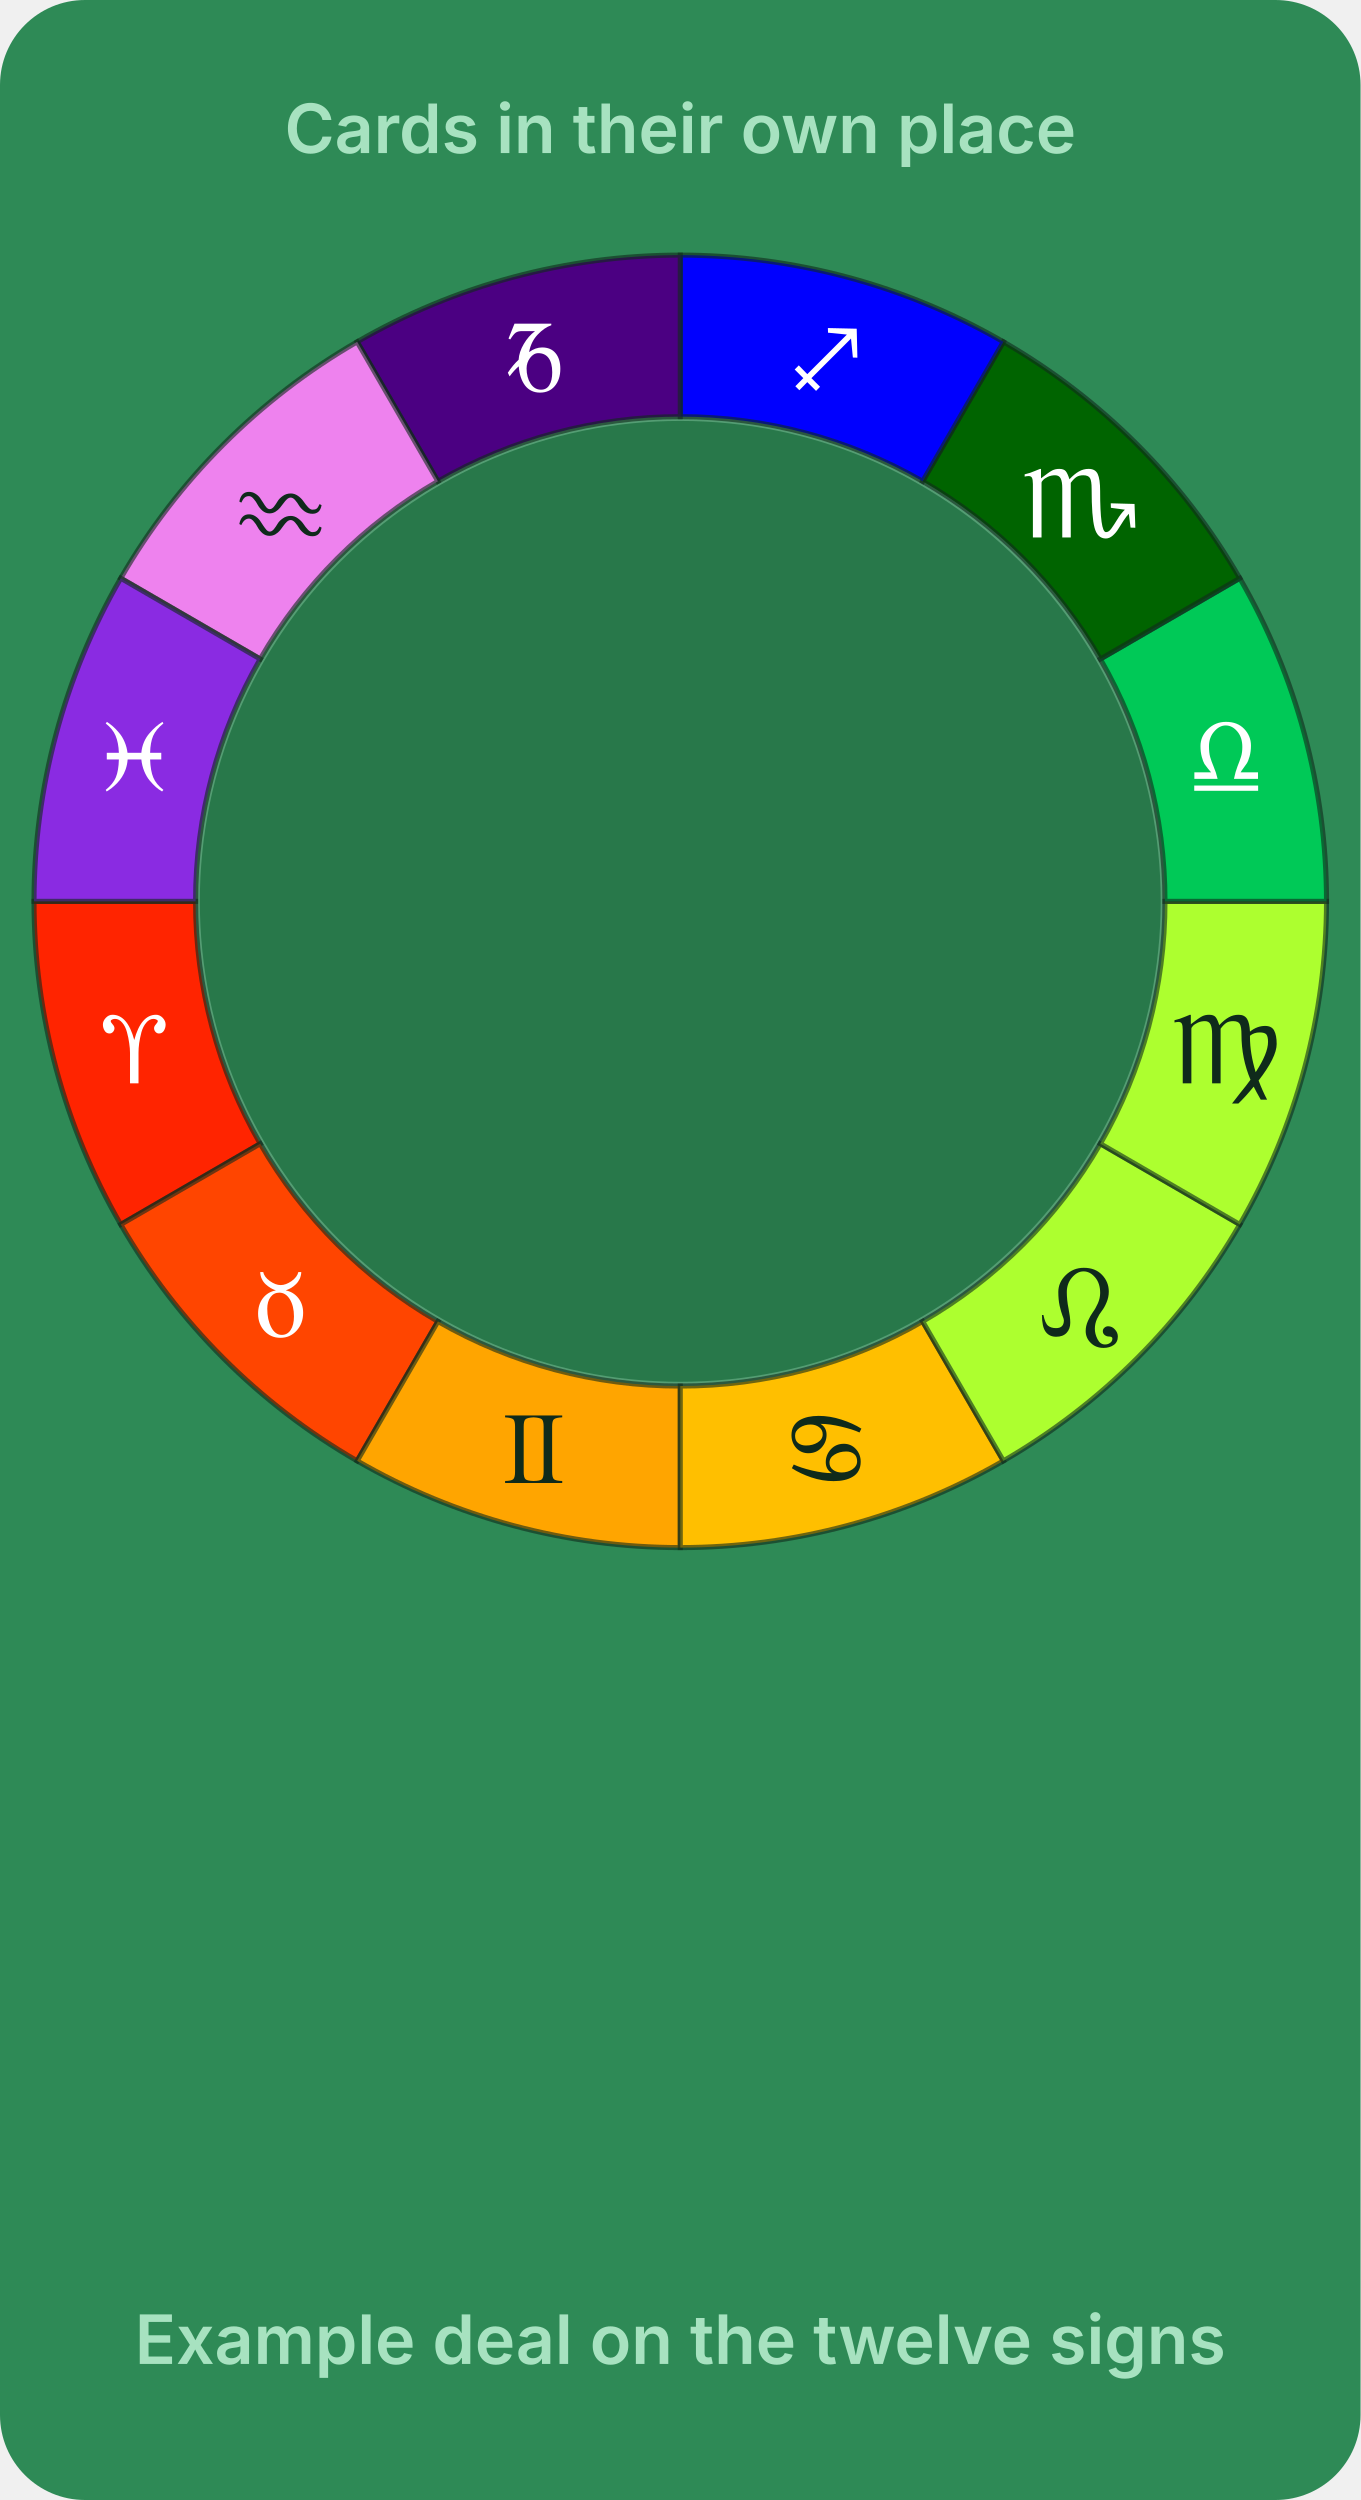
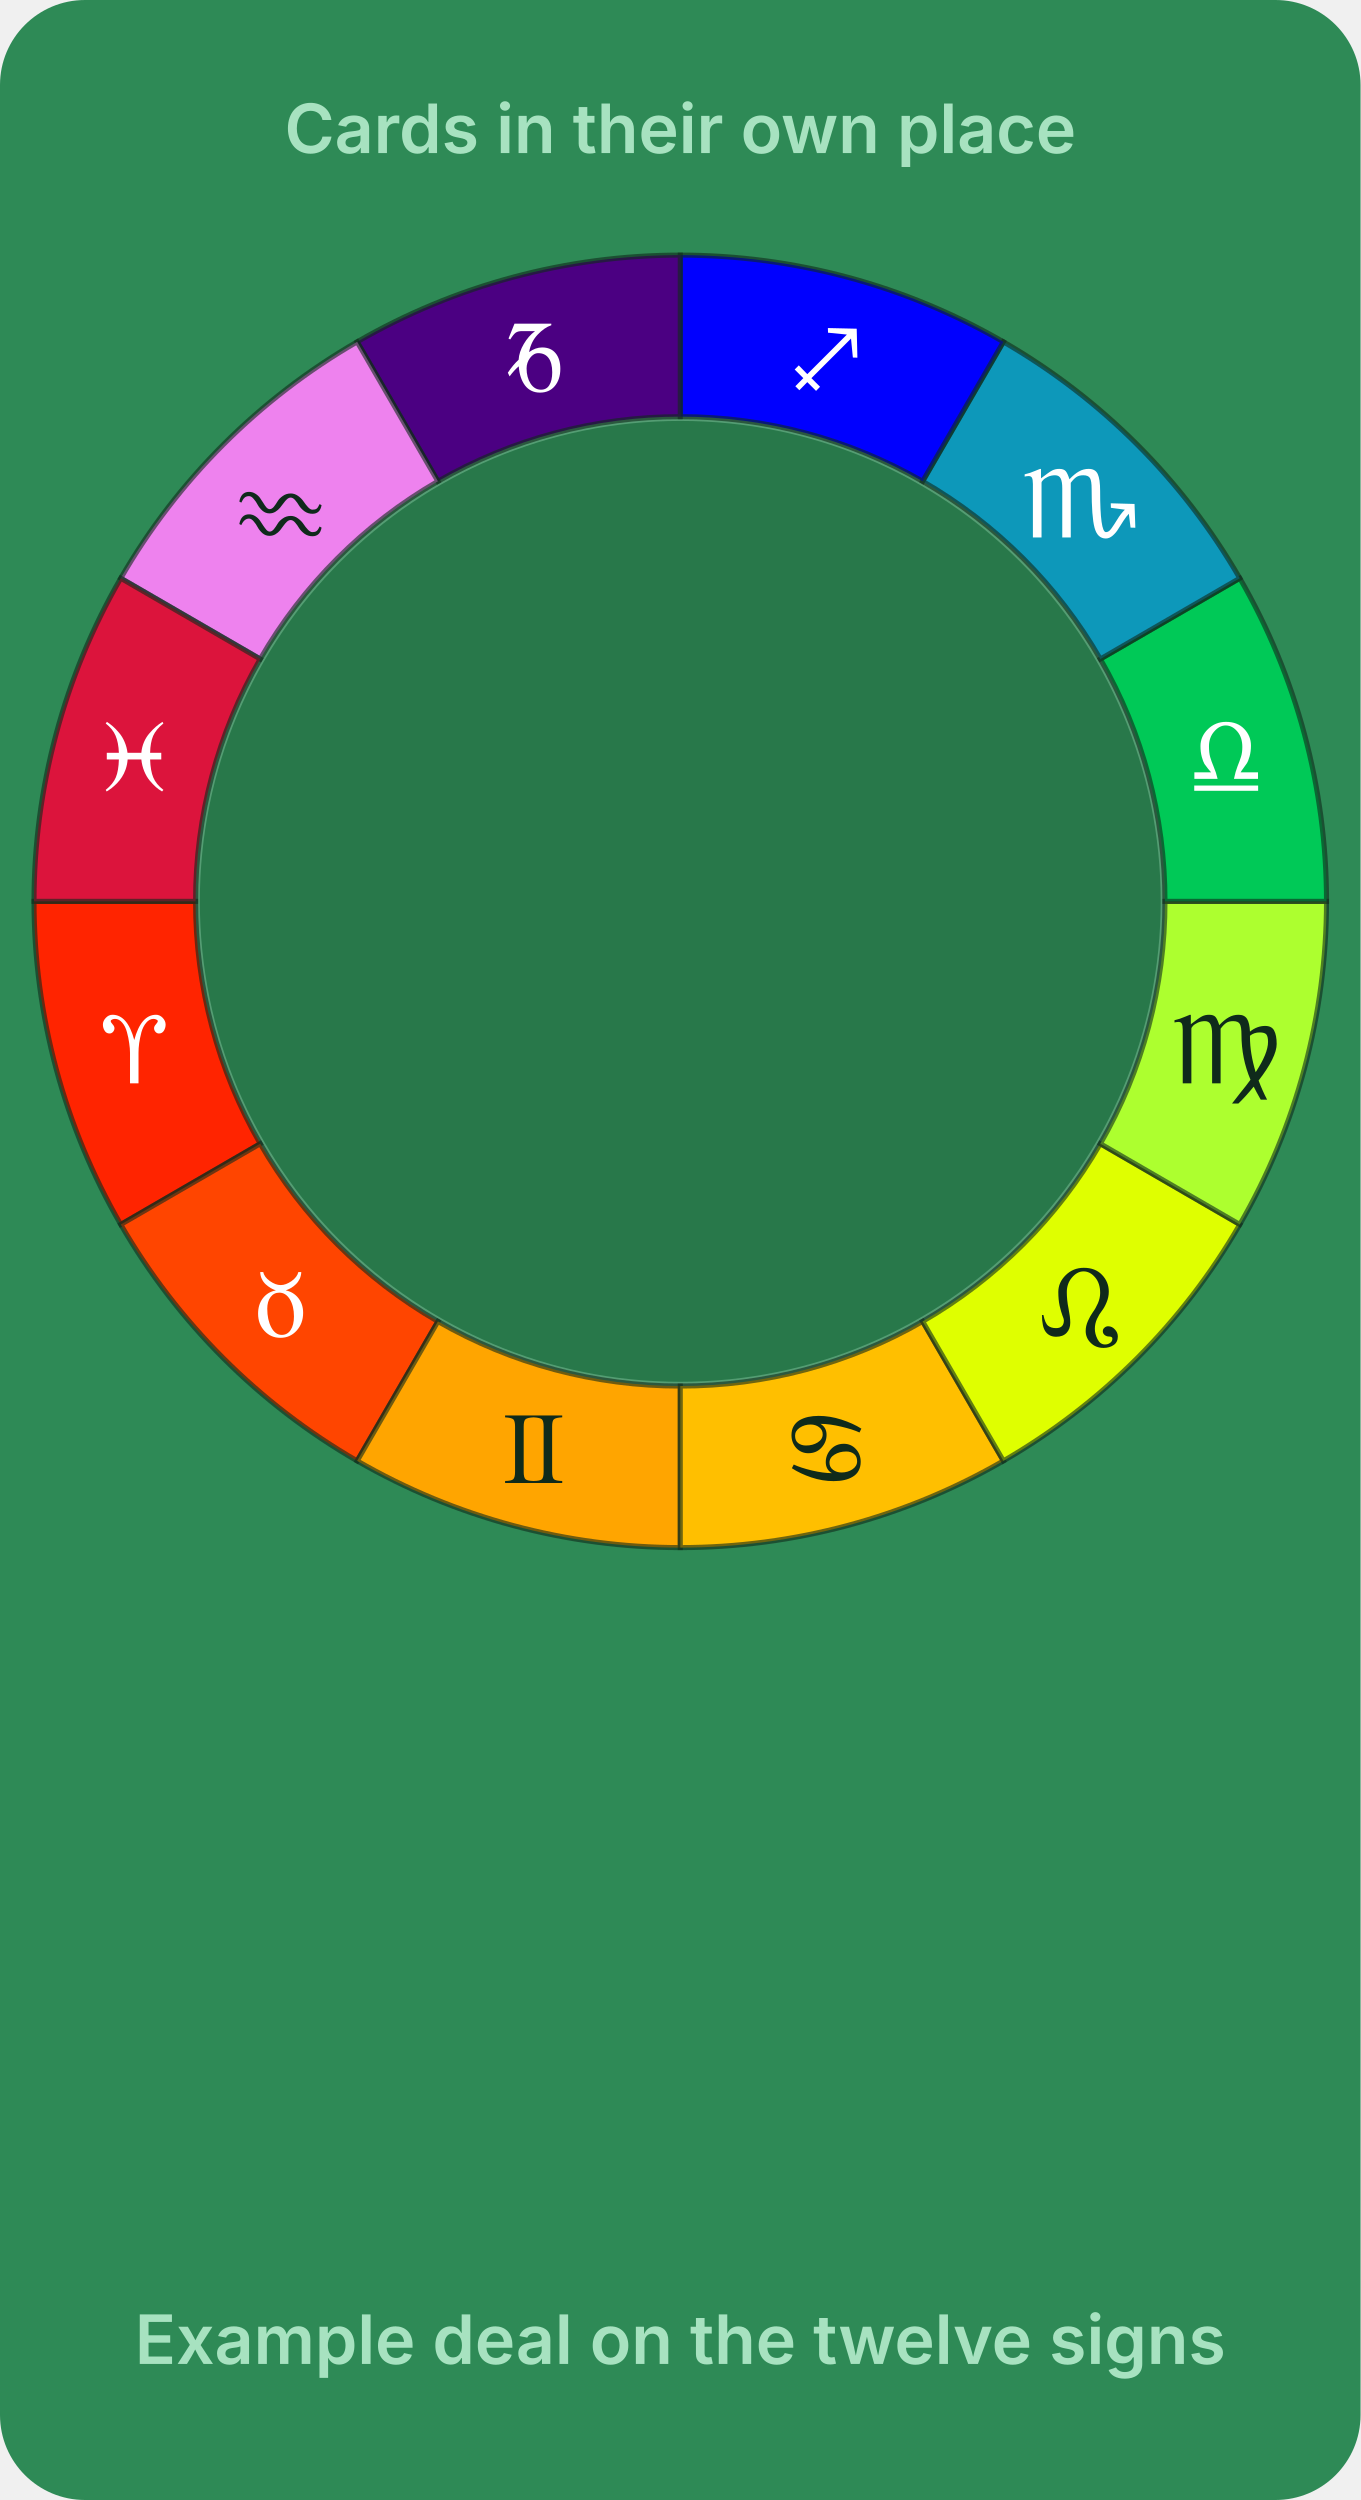
<svg xmlns="http://www.w3.org/2000/svg" viewBox="0 0 160 294" width="160" height="294">
  <style>.bg{fill:#2E8A56}text{text-anchor:middle;fill:#FFE0A0}.sg{stroke:#0f2a1b;stroke-opacity:.6;stroke-width:.6}.gl{font:12px serif}.hub{fill:#0f2a1b;fill-opacity:.18;stroke:#A7E2C0;stroke-opacity:.35}.cd{fill:#FFE0A0;stroke:#0f2a1b;stroke-width:.7}.l{font:700 5.5px Inter,system-ui,sans-serif;fill:#0f2a1b}.own{fill:none;stroke:#fff;stroke-width:2;opacity:0}.hit{fill:none;stroke:#fff;stroke-width:1.6;opacity:0}.pt{fill:none;stroke:#FFE0A0;stroke-width:1.4;stroke-linecap:round;stroke-dasharray:1 1;opacity:0}.k,.cap{opacity:0}.t{font:600 8px Inter,system-ui,sans-serif;fill:#A7E2C0}.h{font:700 10px Inter,system-ui,sans-serif}.n{font:600 8px Inter,system-ui,sans-serif}.k0{animation:k0 27.3s linear infinite}@keyframes k0{0%{opacity:0}2.16%{opacity:0}3.30%{opacity:1}97.07%{opacity:1}98.90%{opacity:0}100%{opacity:0}}.o0{animation:o0 27.3s linear infinite}@keyframes o0{0%{opacity:0}3.63%{opacity:0}4.76%{opacity:1}6.59%{opacity:1}8.42%{opacity:0}100%{opacity:0}}.p0{animation:p0 27.3s linear infinite}@keyframes p0{0%{opacity:0;stroke-dashoffset:1}3.63%{opacity:0;stroke-dashoffset:1}3.66%{opacity:1;stroke-dashoffset:1}5.49%{opacity:1;stroke-dashoffset:0}6.59%{opacity:1;stroke-dashoffset:0}8.42%{opacity:0;stroke-dashoffset:0}100%{opacity:0;stroke-dashoffset:0}}.c0{animation:c0 27.3s linear infinite}@keyframes c0{0%{opacity:0}2.16%{opacity:0}3.30%{opacity:1}6.59%{opacity:1}8.42%{opacity:0}100%{opacity:0}}.k1{animation:k1 27.3s linear infinite}@keyframes k1{0%{opacity:0}8.39%{opacity:0}9.52%{opacity:1}97.07%{opacity:1}98.90%{opacity:0}100%{opacity:0}}.o1{animation:o1 27.3s linear infinite}@keyframes o1{0%{opacity:0}9.85%{opacity:0}10.99%{opacity:1}12.82%{opacity:1}14.65%{opacity:0}100%{opacity:0}}.p1{animation:p1 27.3s linear infinite}@keyframes p1{0%{opacity:0;stroke-dashoffset:1}9.85%{opacity:0;stroke-dashoffset:1}9.89%{opacity:1;stroke-dashoffset:1}11.72%{opacity:1;stroke-dashoffset:0}12.82%{opacity:1;stroke-dashoffset:0}14.65%{opacity:0;stroke-dashoffset:0}100%{opacity:0;stroke-dashoffset:0}}.c1{animation:c1 27.3s linear infinite}@keyframes c1{0%{opacity:0}8.39%{opacity:0}9.52%{opacity:1}12.82%{opacity:1}14.65%{opacity:0}100%{opacity:0}}.k2{animation:k2 27.3s linear infinite}@keyframes k2{0%{opacity:0}14.62%{opacity:0}15.75%{opacity:1}97.07%{opacity:1}98.90%{opacity:0}100%{opacity:0}}.c2{animation:c2 27.3s linear infinite}@keyframes c2{0%{opacity:0}14.62%{opacity:0}15.75%{opacity:1}19.05%{opacity:1}20.88%{opacity:0}100%{opacity:0}}.k3{animation:k3 27.3s linear infinite}@keyframes k3{0%{opacity:0}20.84%{opacity:0}21.98%{opacity:1}97.07%{opacity:1}98.90%{opacity:0}100%{opacity:0}}.c3{animation:c3 27.3s linear infinite}@keyframes c3{0%{opacity:0}20.84%{opacity:0}21.98%{opacity:1}25.27%{opacity:1}27.11%{opacity:0}100%{opacity:0}}.k4{animation:k4 27.3s linear infinite}@keyframes k4{0%{opacity:0}27.07%{opacity:0}28.21%{opacity:1}97.07%{opacity:1}98.90%{opacity:0}100%{opacity:0}}.o4{animation:o4 27.3s linear infinite}@keyframes o4{0%{opacity:0}28.53%{opacity:0}29.67%{opacity:1}31.50%{opacity:1}33.33%{opacity:0}100%{opacity:0}}.p4{animation:p4 27.3s linear infinite}@keyframes p4{0%{opacity:0;stroke-dashoffset:1}28.53%{opacity:0;stroke-dashoffset:1}28.57%{opacity:1;stroke-dashoffset:1}30.40%{opacity:1;stroke-dashoffset:0}31.50%{opacity:1;stroke-dashoffset:0}33.33%{opacity:0;stroke-dashoffset:0}100%{opacity:0;stroke-dashoffset:0}}.c4{animation:c4 27.3s linear infinite}@keyframes c4{0%{opacity:0}27.07%{opacity:0}28.21%{opacity:1}31.50%{opacity:1}33.33%{opacity:0}100%{opacity:0}}.k5{animation:k5 27.3s linear infinite}@keyframes k5{0%{opacity:0}33.30%{opacity:0}34.43%{opacity:1}97.07%{opacity:1}98.90%{opacity:0}100%{opacity:0}}.o5{animation:o5 27.3s linear infinite}@keyframes o5{0%{opacity:0}34.76%{opacity:0}35.90%{opacity:1}37.73%{opacity:1}39.56%{opacity:0}100%{opacity:0}}.m5{animation:m5 27.3s linear infinite}@keyframes m5{0%{opacity:0}35.13%{opacity:0}36.26%{opacity:1}97.07%{opacity:1}98.90%{opacity:0}100%{opacity:0}}.c5{animation:c5 27.3s linear infinite}@keyframes c5{0%{opacity:0}33.30%{opacity:0}34.43%{opacity:1}37.73%{opacity:1}39.56%{opacity:0}100%{opacity:0}}.k6{animation:k6 27.3s linear infinite}@keyframes k6{0%{opacity:0}39.52%{opacity:0}40.66%{opacity:1}97.07%{opacity:1}98.90%{opacity:0}100%{opacity:0}}.o6{animation:o6 27.3s linear infinite}@keyframes o6{0%{opacity:0}40.99%{opacity:0}42.12%{opacity:1}43.96%{opacity:1}45.79%{opacity:0}100%{opacity:0}}.m6{animation:m6 27.3s linear infinite}@keyframes m6{0%{opacity:0}41.36%{opacity:0}42.49%{opacity:1}97.07%{opacity:1}98.90%{opacity:0}100%{opacity:0}}.c6{animation:c6 27.3s linear infinite}@keyframes c6{0%{opacity:0}39.52%{opacity:0}40.66%{opacity:1}43.96%{opacity:1}45.79%{opacity:0}100%{opacity:0}}.k7{animation:k7 27.3s linear infinite}@keyframes k7{0%{opacity:0}45.75%{opacity:0}46.89%{opacity:1}97.07%{opacity:1}98.90%{opacity:0}100%{opacity:0}}.c7{animation:c7 27.3s linear infinite}@keyframes c7{0%{opacity:0}45.75%{opacity:0}46.89%{opacity:1}50.18%{opacity:1}52.01%{opacity:0}100%{opacity:0}}.k8{animation:k8 27.3s linear infinite}@keyframes k8{0%{opacity:0}51.98%{opacity:0}53.11%{opacity:1}97.07%{opacity:1}98.90%{opacity:0}100%{opacity:0}}.o8{animation:o8 27.3s linear infinite}@keyframes o8{0%{opacity:0}53.44%{opacity:0}54.58%{opacity:1}56.41%{opacity:1}58.24%{opacity:0}100%{opacity:0}}.p8{animation:p8 27.3s linear infinite}@keyframes p8{0%{opacity:0;stroke-dashoffset:1}53.44%{opacity:0;stroke-dashoffset:1}53.48%{opacity:1;stroke-dashoffset:1}55.31%{opacity:1;stroke-dashoffset:0}56.41%{opacity:1;stroke-dashoffset:0}58.24%{opacity:0;stroke-dashoffset:0}100%{opacity:0;stroke-dashoffset:0}}.c8{animation:c8 27.3s linear infinite}@keyframes c8{0%{opacity:0}51.98%{opacity:0}53.11%{opacity:1}56.41%{opacity:1}58.24%{opacity:0}100%{opacity:0}}.k9{animation:k9 27.3s linear infinite}@keyframes k9{0%{opacity:0}58.21%{opacity:0}59.34%{opacity:1}97.07%{opacity:1}98.90%{opacity:0}100%{opacity:0}}.o9{animation:o9 27.3s linear infinite}@keyframes o9{0%{opacity:0}59.67%{opacity:0}60.81%{opacity:1}62.64%{opacity:1}64.47%{opacity:0}100%{opacity:0}}.p9{animation:p9 27.3s linear infinite}@keyframes p9{0%{opacity:0;stroke-dashoffset:1}59.67%{opacity:0;stroke-dashoffset:1}59.71%{opacity:1;stroke-dashoffset:1}61.54%{opacity:1;stroke-dashoffset:0}62.64%{opacity:1;stroke-dashoffset:0}64.47%{opacity:0;stroke-dashoffset:0}100%{opacity:0;stroke-dashoffset:0}}.c9{animation:c9 27.3s linear infinite}@keyframes c9{0%{opacity:0}58.21%{opacity:0}59.34%{opacity:1}62.64%{opacity:1}64.47%{opacity:0}100%{opacity:0}}.k10{animation:k10 27.3s linear infinite}@keyframes k10{0%{opacity:0}64.43%{opacity:0}65.57%{opacity:1}97.07%{opacity:1}98.90%{opacity:0}100%{opacity:0}}.o10{animation:o10 27.3s linear infinite}@keyframes o10{0%{opacity:0}65.90%{opacity:0}67.03%{opacity:1}68.86%{opacity:1}70.70%{opacity:0}100%{opacity:0}}.p10{animation:p10 27.3s linear infinite}@keyframes p10{0%{opacity:0;stroke-dashoffset:1}65.90%{opacity:0;stroke-dashoffset:1}65.93%{opacity:1;stroke-dashoffset:1}67.77%{opacity:1;stroke-dashoffset:0}68.86%{opacity:1;stroke-dashoffset:0}70.70%{opacity:0;stroke-dashoffset:0}100%{opacity:0;stroke-dashoffset:0}}.c10{animation:c10 27.3s linear infinite}@keyframes c10{0%{opacity:0}64.43%{opacity:0}65.57%{opacity:1}68.86%{opacity:1}70.70%{opacity:0}100%{opacity:0}}.k11{animation:k11 27.3s linear infinite}@keyframes k11{0%{opacity:0}70.66%{opacity:0}71.79%{opacity:1}97.07%{opacity:1}98.90%{opacity:0}100%{opacity:0}}.o11{animation:o11 27.3s linear infinite}@keyframes o11{0%{opacity:0}72.12%{opacity:0}73.26%{opacity:1}75.09%{opacity:1}76.92%{opacity:0}100%{opacity:0}}.p11{animation:p11 27.3s linear infinite}@keyframes p11{0%{opacity:0;stroke-dashoffset:1}72.12%{opacity:0;stroke-dashoffset:1}72.16%{opacity:1;stroke-dashoffset:1}73.99%{opacity:1;stroke-dashoffset:0}75.09%{opacity:1;stroke-dashoffset:0}76.92%{opacity:0;stroke-dashoffset:0}100%{opacity:0;stroke-dashoffset:0}}.c11{animation:c11 27.3s linear infinite}@keyframes c11{0%{opacity:0}70.66%{opacity:0}71.79%{opacity:1}75.09%{opacity:1}76.92%{opacity:0}100%{opacity:0}}.cfin{animation:cfin 27.3s linear infinite}@keyframes cfin{0%{opacity:0}76.89%{opacity:0}78.02%{opacity:1}97.07%{opacity:1}98.90%{opacity:0}100%{opacity:0}}@media (prefers-reduced-motion:reduce){*{animation:none!important}.k,.hit,.cfin{opacity:1!important}}</style>
  <rect class="bg" width="160" height="294" rx="10" />
  <text class="t" x="80.0" y="18">Cards in their own place</text>
  <circle class="hub" cx="80" cy="106" r="57" />
  <path class="sg" fill="#FF2400" d="M4.0 106.0A76 76 0 0 0 14.2 144.0L30.6 134.5A57 57 0 0 1 23.0 106.0Z" />
  <text class="gl" x="15.8" y="123.2" dy="0.35em" style="fill:#fff">♈︎</text>
  <path class="sg" fill="#FF4500" d="M14.2 144.0A76 76 0 0 0 42.0 171.8L51.5 155.4A57 57 0 0 1 30.6 134.5Z" />
  <text class="gl" x="33.0" y="153.0" dy="0.35em" style="fill:#fff">♉︎</text>
  <path class="sg" fill="#FFA500" d="M42.0 171.8A76 76 0 0 0 80.0 182.0L80.0 163.0A57 57 0 0 1 51.5 155.4Z" />
  <text class="gl" x="62.8" y="170.2" dy="0.35em" style="fill:#0f2a1b">♊︎</text>
  <path class="sg" fill="#FFBF00" d="M80.0 182.0A76 76 0 0 0 118.0 171.8L108.5 155.4A57 57 0 0 1 80.0 163.0Z" />
  <text class="gl" x="97.2" y="170.2" dy="0.35em" style="fill:#0f2a1b">♋︎</text>
-   <path class="sg" fill="#ADFF2F" d="M118.0 171.8A76 76 0 0 0 145.8 144.0L129.4 134.5A57 57 0 0 1 108.5 155.4Z" />
+   <path class="sg" fill="#DFFF00" d="M118.0 171.8A76 76 0 0 0 145.8 144.0L129.4 134.5A57 57 0 0 1 108.5 155.4Z" />
  <text class="gl" x="127.0" y="153.0" dy="0.35em" style="fill:#0f2a1b">♌︎</text>
  <path class="sg" fill="#ADFF2F" d="M145.8 144.0A76 76 0 0 0 156.0 106.0L137.0 106.0A57 57 0 0 1 129.4 134.5Z" />
  <text class="gl" x="144.2" y="123.2" dy="0.35em" style="fill:#0f2a1b">♍︎</text>
  <path class="sg" fill="#00C957" d="M156.0 106.0A76 76 0 0 0 145.8 68.0L129.4 77.5A57 57 0 0 1 137.0 106.0Z" />
  <text class="gl" x="144.2" y="88.8" dy="0.35em" style="fill:#fff">♎︎</text>
-   <path class="sg" fill="#006400" d="M145.8 68.0A76 76 0 0 0 118.0 40.2L108.5 56.6A57 57 0 0 1 129.4 77.5Z" />
+   <path class="sg" fill="#0D98BA" d="M145.8 68.0A76 76 0 0 0 118.0 40.2L108.5 56.6A57 57 0 0 1 129.4 77.5Z" />
  <text class="gl" x="127.0" y="59.0" dy="0.35em" style="fill:#fff">♏︎</text>
  <path class="sg" fill="#0000FF" d="M118.0 40.2A76 76 0 0 0 80.0 30.0L80.0 49.0A57 57 0 0 1 108.5 56.6Z" />
  <text class="gl" x="97.2" y="41.8" dy="0.35em" style="fill:#fff">♐︎</text>
  <path class="sg" fill="#4B0082" d="M80.0 30.0A76 76 0 0 0 42.0 40.2L51.5 56.6A57 57 0 0 1 80.0 49.0Z" />
  <text class="gl" x="62.8" y="41.8" dy="0.35em" style="fill:#fff">♑︎</text>
  <path class="sg" fill="#EE82EE" d="M42.0 40.2A76 76 0 0 0 14.2 68.0L30.6 77.5A57 57 0 0 1 51.5 56.6Z" />
  <text class="gl" x="33.0" y="59.0" dy="0.35em" style="fill:#0f2a1b">♒︎</text>
-   <path class="sg" fill="#8A2BE2" d="M14.2 68.0A76 76 0 0 0 4.0 106.0L23.0 106.0A57 57 0 0 1 30.6 77.5Z" />
+   <path class="sg" fill="#DC143C" d="M14.2 68.0A76 76 0 0 0 4.0 106.0L23.0 106.0A57 57 0 0 1 30.6 77.5Z" />
  <text class="gl" x="15.8" y="88.8" dy="0.35em" style="fill:#fff">♓︎</text>
  <path class="pt p0" pathLength="1" d="M40.4 116.6L94.2 52.9" />
  <path class="pt p1" pathLength="1" d="M51.0 135.0L65.8 52.9" />
  <path class="pt p4" pathLength="1" d="M109.0 135.0L41.1 67.1" />
  <path class="pt p8" pathLength="1" d="M90.6 66.4L41.1 67.1" />
  <path class="pt p9" pathLength="1" d="M69.4 66.4L94.2 159.1" />
  <path class="pt p10" pathLength="1" d="M51.0 77.0L94.2 52.9" />
  <path class="pt p11" pathLength="1" d="M40.4 95.4L26.9 120.2" />
  <g class="k k0">
    <rect class="cd" x="33.9" y="107.6" width="13" height="18" rx="2" />
    <text class="l" x="40.4" y="116.6" dy="0.35em">9 W</text>
  </g>
  <g class="k k1">
    <rect class="cd" x="44.5" y="126.0" width="13" height="18" rx="2" />
    <text class="l" x="51.0" y="135.0" dy="0.35em">Q D</text>
  </g>
  <g class="k k2">
    <rect class="cd" x="62.9" y="136.6" width="13" height="18" rx="2" />
    <text class="l" x="69.4" y="145.6" dy="0.35em">Ps C</text>
  </g>
  <g class="k k3">
    <rect class="cd" x="84.1" y="136.6" width="13" height="18" rx="2" />
    <text class="l" x="90.6" y="145.6" dy="0.35em">XVI</text>
  </g>
  <g class="k k4">
    <rect class="cd" x="102.5" y="126.0" width="13" height="18" rx="2" />
    <text class="l" x="109.0" y="135.0" dy="0.35em">6 S</text>
  </g>
  <g class="k k5">
    <rect class="cd" x="113.1" y="107.6" width="13" height="18" rx="2" />
    <text class="l" x="119.6" y="116.6" dy="0.35em">9 D</text>
  </g>
  <g class="k k6">
    <rect class="cd" x="113.1" y="86.4" width="13" height="18" rx="2" />
    <text class="l" x="119.6" y="95.4" dy="0.35em">VIII</text>
  </g>
  <g class="k k7">
    <rect class="cd" x="102.5" y="68.0" width="13" height="18" rx="2" />
    <text class="l" x="109.0" y="77.0" dy="0.35em">I</text>
  </g>
  <g class="k k8">
    <rect class="cd" x="84.1" y="57.4" width="13" height="18" rx="2" />
    <text class="l" x="90.6" y="66.4" dy="0.35em">Pr S</text>
  </g>
  <g class="k k9">
    <rect class="cd" x="62.9" y="57.4" width="13" height="18" rx="2" />
    <text class="l" x="69.4" y="66.4" dy="0.35em">2 C</text>
  </g>
  <g class="k k10">
    <rect class="cd" x="44.5" y="68.0" width="13" height="18" rx="2" />
    <text class="l" x="51.0" y="77.0" dy="0.35em">8 W</text>
  </g>
  <g class="k k11">
    <rect class="cd" x="33.9" y="86.4" width="13" height="18" rx="2" />
    <text class="l" x="40.4" y="95.4" dy="0.35em">3 W</text>
  </g>
  <path class="own o0" d="M118.0 40.2A76 76 0 0 0 80.0 30.0L80.0 49.0A57 57 0 0 1 108.5 56.6Z" />
  <path class="own o1" d="M80.0 30.0A76 76 0 0 0 42.0 40.2L51.5 56.6A57 57 0 0 1 80.0 49.0Z" />
  <path class="own o4" d="M42.0 40.2A76 76 0 0 0 14.2 68.0L30.6 77.5A57 57 0 0 1 51.5 56.6Z" />
  <path class="own o5" d="M145.8 144.0A76 76 0 0 0 156.0 106.0L137.0 106.0A57 57 0 0 1 129.4 134.5Z" />
  <rect class="hit m5" x="111.1" y="105.6" width="17" height="22" rx="3" />
  <path class="own o6" d="M156.0 106.0A76 76 0 0 0 145.8 68.0L129.4 77.5A57 57 0 0 1 137.0 106.0Z" />
  <rect class="hit m6" x="111.1" y="84.4" width="17" height="22" rx="3" />
  <path class="own o8" d="M42.0 40.2A76 76 0 0 0 14.2 68.0L30.6 77.5A57 57 0 0 1 51.5 56.6Z" />
  <path class="own o9" d="M80.0 182.0A76 76 0 0 0 118.0 171.8L108.5 155.4A57 57 0 0 1 80.0 163.0Z" />
  <path class="own o10" d="M118.0 40.2A76 76 0 0 0 80.0 30.0L80.0 49.0A57 57 0 0 1 108.5 56.6Z" />
  <path class="own o11" d="M4.0 106.0A76 76 0 0 0 14.2 144.0L30.6 134.5A57 57 0 0 1 23.0 106.0Z" />
  <g class="cap c0">
    <text class="h" x="80.0" y="222">Aries ♈︎</text>
    <text class="n" x="80.0" y="238">9 of Wands</text>
    <text class="n" x="80.0" y="250">belongs in Sagittarius</text>
  </g>
  <g class="cap c1">
    <text class="h" x="80.0" y="222">Taurus ♉︎</text>
    <text class="n" x="80.0" y="238">Queen of Disks</text>
    <text class="n" x="80.0" y="250">belongs in Capricorn</text>
  </g>
  <g class="cap c2">
    <text class="h" x="80.0" y="222">Gemini ♊︎</text>
    <text class="n" x="80.0" y="238">Princess of Cups</text>
    <text class="n" x="80.0" y="250">a Princess: no sign</text>
  </g>
  <g class="cap c3">
    <text class="h" x="80.0" y="222">Cancer ♋︎</text>
    <text class="n" x="80.0" y="238">The Tower</text>
    <text class="n" x="80.0" y="250">a planet Trump: no sign</text>
  </g>
  <g class="cap c4">
    <text class="h" x="80.0" y="222">Leo ♌︎</text>
    <text class="n" x="80.0" y="238">6 of Swords</text>
    <text class="n" x="80.0" y="250">belongs in Aquarius</text>
  </g>
  <g class="cap c5">
    <text class="h" x="80.0" y="222">Virgo ♍︎</text>
    <text class="n" x="80.0" y="238">9 of Disks</text>
    <text class="n" x="80.0" y="250">its own sign: at home</text>
  </g>
  <g class="cap c6">
    <text class="h" x="80.0" y="222">Libra ♎︎</text>
    <text class="n" x="80.0" y="238">Adjustment</text>
    <text class="n" x="80.0" y="250">its own sign: at home</text>
  </g>
  <g class="cap c7">
    <text class="h" x="80.0" y="222">Scorpio ♏︎</text>
    <text class="n" x="80.0" y="238">The Magus</text>
    <text class="n" x="80.0" y="250">a planet Trump: no sign</text>
  </g>
  <g class="cap c8">
    <text class="h" x="80.0" y="222">Sagittarius ♐︎</text>
    <text class="n" x="80.0" y="238">Prince of Swords</text>
    <text class="n" x="80.0" y="250">belongs in Aquarius</text>
  </g>
  <g class="cap c9">
    <text class="h" x="80.0" y="222">Capricorn ♑︎</text>
    <text class="n" x="80.0" y="238">2 of Cups</text>
    <text class="n" x="80.0" y="250">belongs in Cancer</text>
  </g>
  <g class="cap c10">
    <text class="h" x="80.0" y="222">Aquarius ♒︎</text>
    <text class="n" x="80.0" y="238">8 of Wands</text>
    <text class="n" x="80.0" y="250">belongs in Sagittarius</text>
  </g>
  <g class="cap c11">
    <text class="h" x="80.0" y="222">Pisces ♓︎</text>
    <text class="n" x="80.0" y="238">3 of Wands</text>
    <text class="n" x="80.0" y="250">belongs in Aries</text>
  </g>
  <g class="cap cfin">
    <text class="h" x="80.0" y="222">2 of 12 at home</text>
    <text class="n" x="80.0" y="238">chance alone gives 0.77;</text>
    <text class="n" x="80.0" y="250">2 or more in 18% of deals</text>
  </g>
  <text class="t" x="80.0" y="278">Example deal on the twelve signs</text>
</svg>
